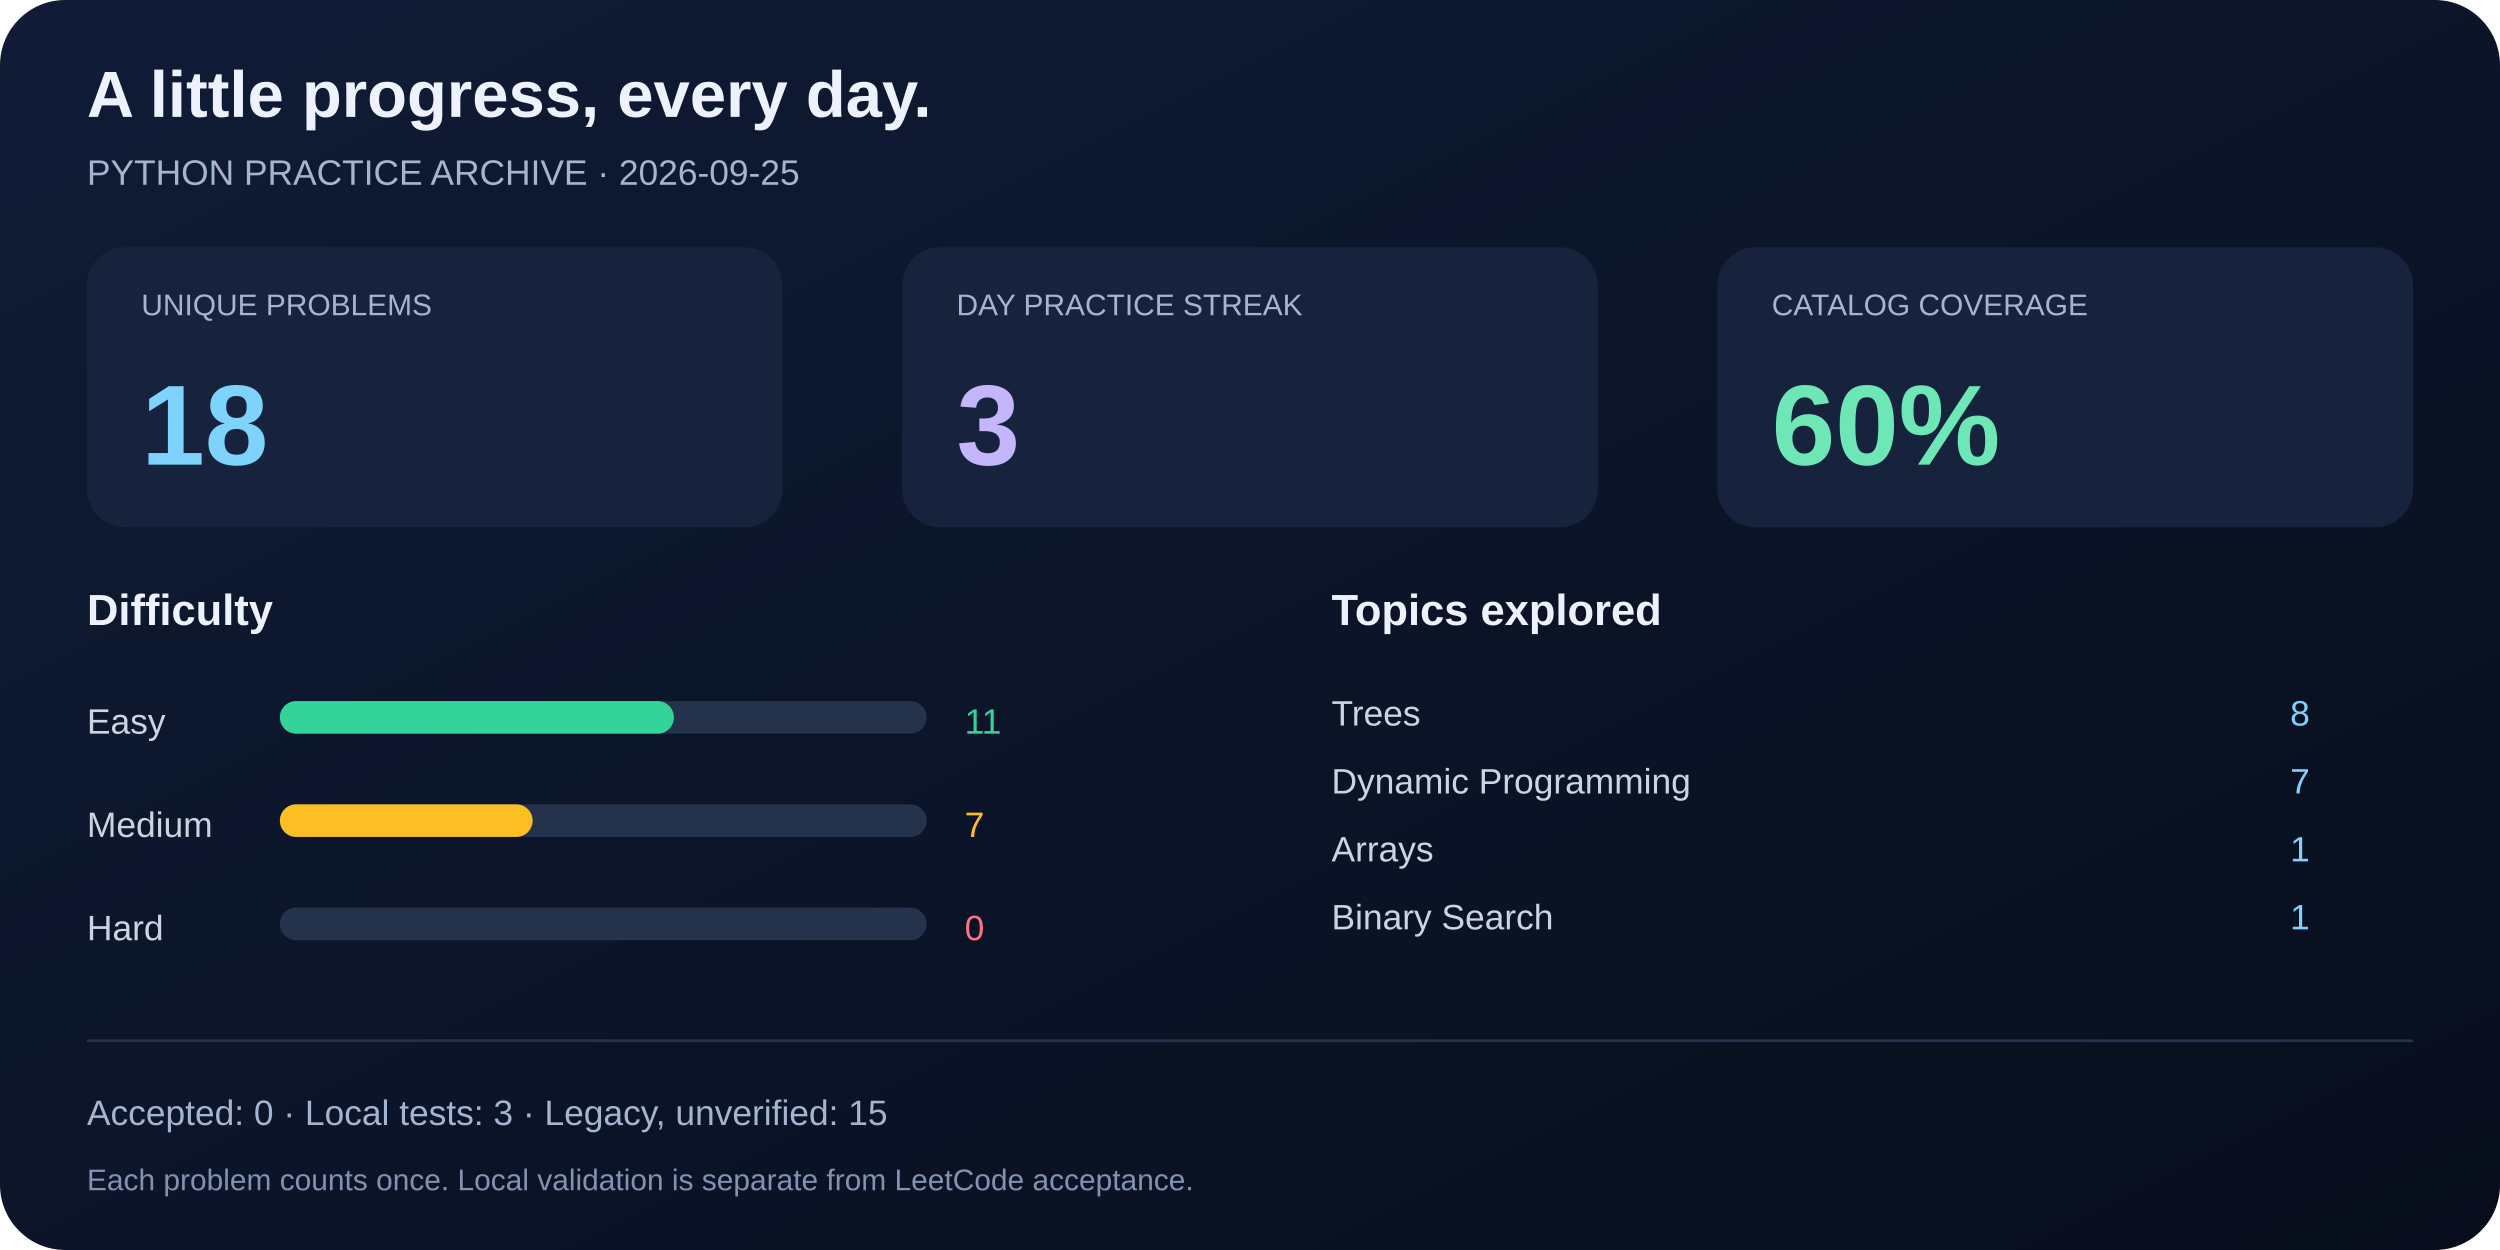
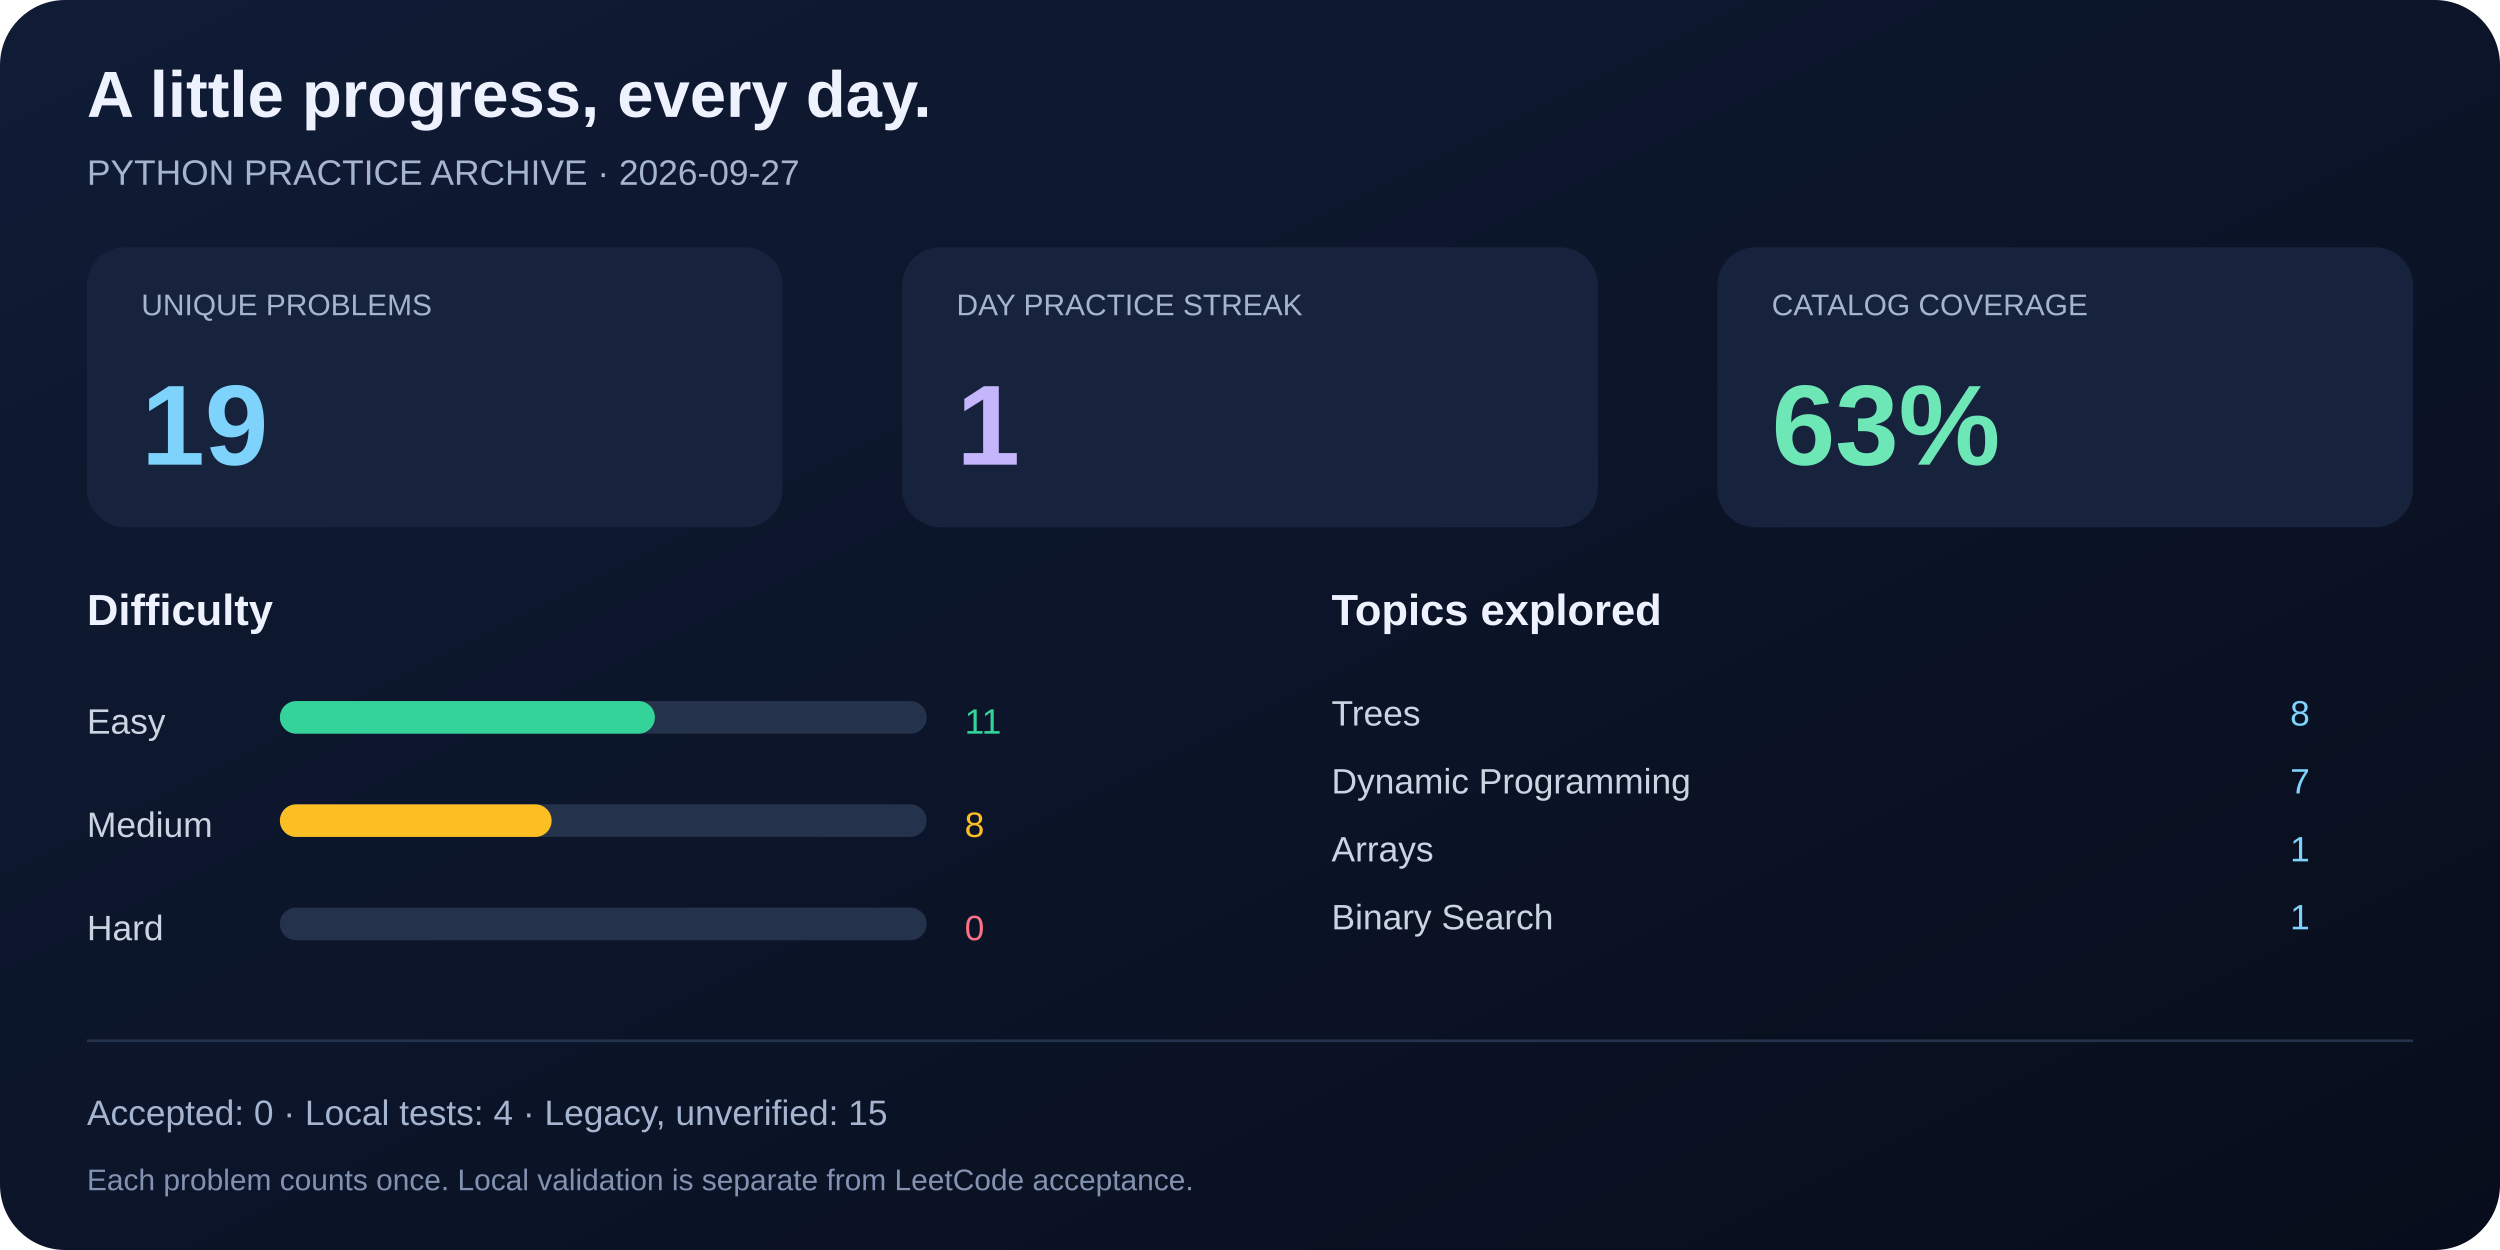
<svg xmlns="http://www.w3.org/2000/svg" width="920" height="460" viewBox="0 0 920 460" role="img" aria-labelledby="title desc">
  <defs>
    <linearGradient id="bg" x2="1" y2="1">
      <stop stop-color="#101c36" />
      <stop offset="1" stop-color="#070d1b" />
    </linearGradient>
  </defs>
  <rect width="920" height="460" rx="24" fill="url(#bg)" />
  <g font-family="Segoe UI, Arial, sans-serif" fill="#eef2ff">
    <text x="32" y="43" font-size="24" font-weight="700">A little progress, every day.</text>
-     <text x="32" y="68" font-size="13" fill="#a5b4cf">PYTHON PRACTICE ARCHIVE · 2026-09-25</text>
+     <text x="32" y="68" font-size="13" fill="#a5b4cf">PYTHON PRACTICE ARCHIVE · 2026-09-27</text>
    <rect x="32" y="91" width="256" height="103" rx="14" fill="#17233c" />
    <text x="52" y="116" font-size="11" fill="#a5b4cf">UNIQUE PROBLEMS</text>
-     <text x="52" y="171" font-size="42" font-weight="700" fill="#7dd3fc">18</text>
+     <text x="52" y="171" font-size="42" font-weight="700" fill="#7dd3fc">19</text>
    <rect x="332" y="91" width="256" height="103" rx="14" fill="#17233c" />
    <text x="352" y="116" font-size="11" fill="#a5b4cf">DAY PRACTICE STREAK</text>
-     <text x="352" y="171" font-size="42" font-weight="700" fill="#c4b5fd">3</text>
+     <text x="352" y="171" font-size="42" font-weight="700" fill="#c4b5fd">1</text>
    <rect x="632" y="91" width="256" height="103" rx="14" fill="#17233c" />
    <text x="652" y="116" font-size="11" fill="#a5b4cf">CATALOG COVERAGE</text>
-     <text x="652" y="171" font-size="42" font-weight="700" fill="#6ee7b7">60%</text>
+     <text x="652" y="171" font-size="42" font-weight="700" fill="#6ee7b7">63%</text>
    <text x="32" y="230" font-size="16" font-weight="600">Difficulty</text>
    <text x="490" y="230" font-size="16" font-weight="600">Topics explored</text>
    <text x="32" y="270" font-size="13" fill="#cbd5e1">Easy</text>
    <rect x="103" y="258" width="238" height="12" rx="6" fill="#25324b" />
-     <rect x="103" y="258" width="145" height="12" rx="6" fill="#34d399" />
+     <rect x="103" y="258" width="138" height="12" rx="6" fill="#34d399" />
    <text x="355" y="270" font-size="13" fill="#34d399">11</text>
    <text x="32" y="308" font-size="13" fill="#cbd5e1">Medium</text>
    <rect x="103" y="296" width="238" height="12" rx="6" fill="#25324b" />
-     <rect x="103" y="296" width="93" height="12" rx="6" fill="#fbbf24" />
-     <text x="355" y="308" font-size="13" fill="#fbbf24">7</text>
+     <rect x="103" y="296" width="100" height="12" rx="6" fill="#fbbf24" />
+     <text x="355" y="308" font-size="13" fill="#fbbf24">8</text>
    <text x="32" y="346" font-size="13" fill="#cbd5e1">Hard</text>
    <rect x="103" y="334" width="238" height="12" rx="6" fill="#25324b" />
    <rect x="103" y="334" width="0" height="12" rx="6" fill="#fb7185" />
    <text x="355" y="346" font-size="13" fill="#fb7185">0</text>
    <text x="490" y="267" font-size="13" fill="#cbd5e1">Trees</text>
    <text x="850" y="267" font-size="13" text-anchor="end" fill="#7dd3fc">8</text>
    <text x="490" y="292" font-size="13" fill="#cbd5e1">Dynamic Programming</text>
    <text x="850" y="292" font-size="13" text-anchor="end" fill="#7dd3fc">7</text>
    <text x="490" y="317" font-size="13" fill="#cbd5e1">Arrays</text>
    <text x="850" y="317" font-size="13" text-anchor="end" fill="#7dd3fc">1</text>
    <text x="490" y="342" font-size="13" fill="#cbd5e1">Binary Search</text>
    <text x="850" y="342" font-size="13" text-anchor="end" fill="#7dd3fc">1</text>
    <line x1="32" y1="383" x2="888" y2="383" stroke="#25324b" />
-     <text x="32" y="414" font-size="13" fill="#a5b4cf">Accepted: 0 · Local tests: 3 · Legacy, unverified: 15</text>
+     <text x="32" y="414" font-size="13" fill="#a5b4cf">Accepted: 0 · Local tests: 4 · Legacy, unverified: 15</text>
    <text x="32" y="438" font-size="11" fill="#8292b0">Each problem counts once. Local validation is separate from LeetCode acceptance.</text>
  </g>
</svg>
